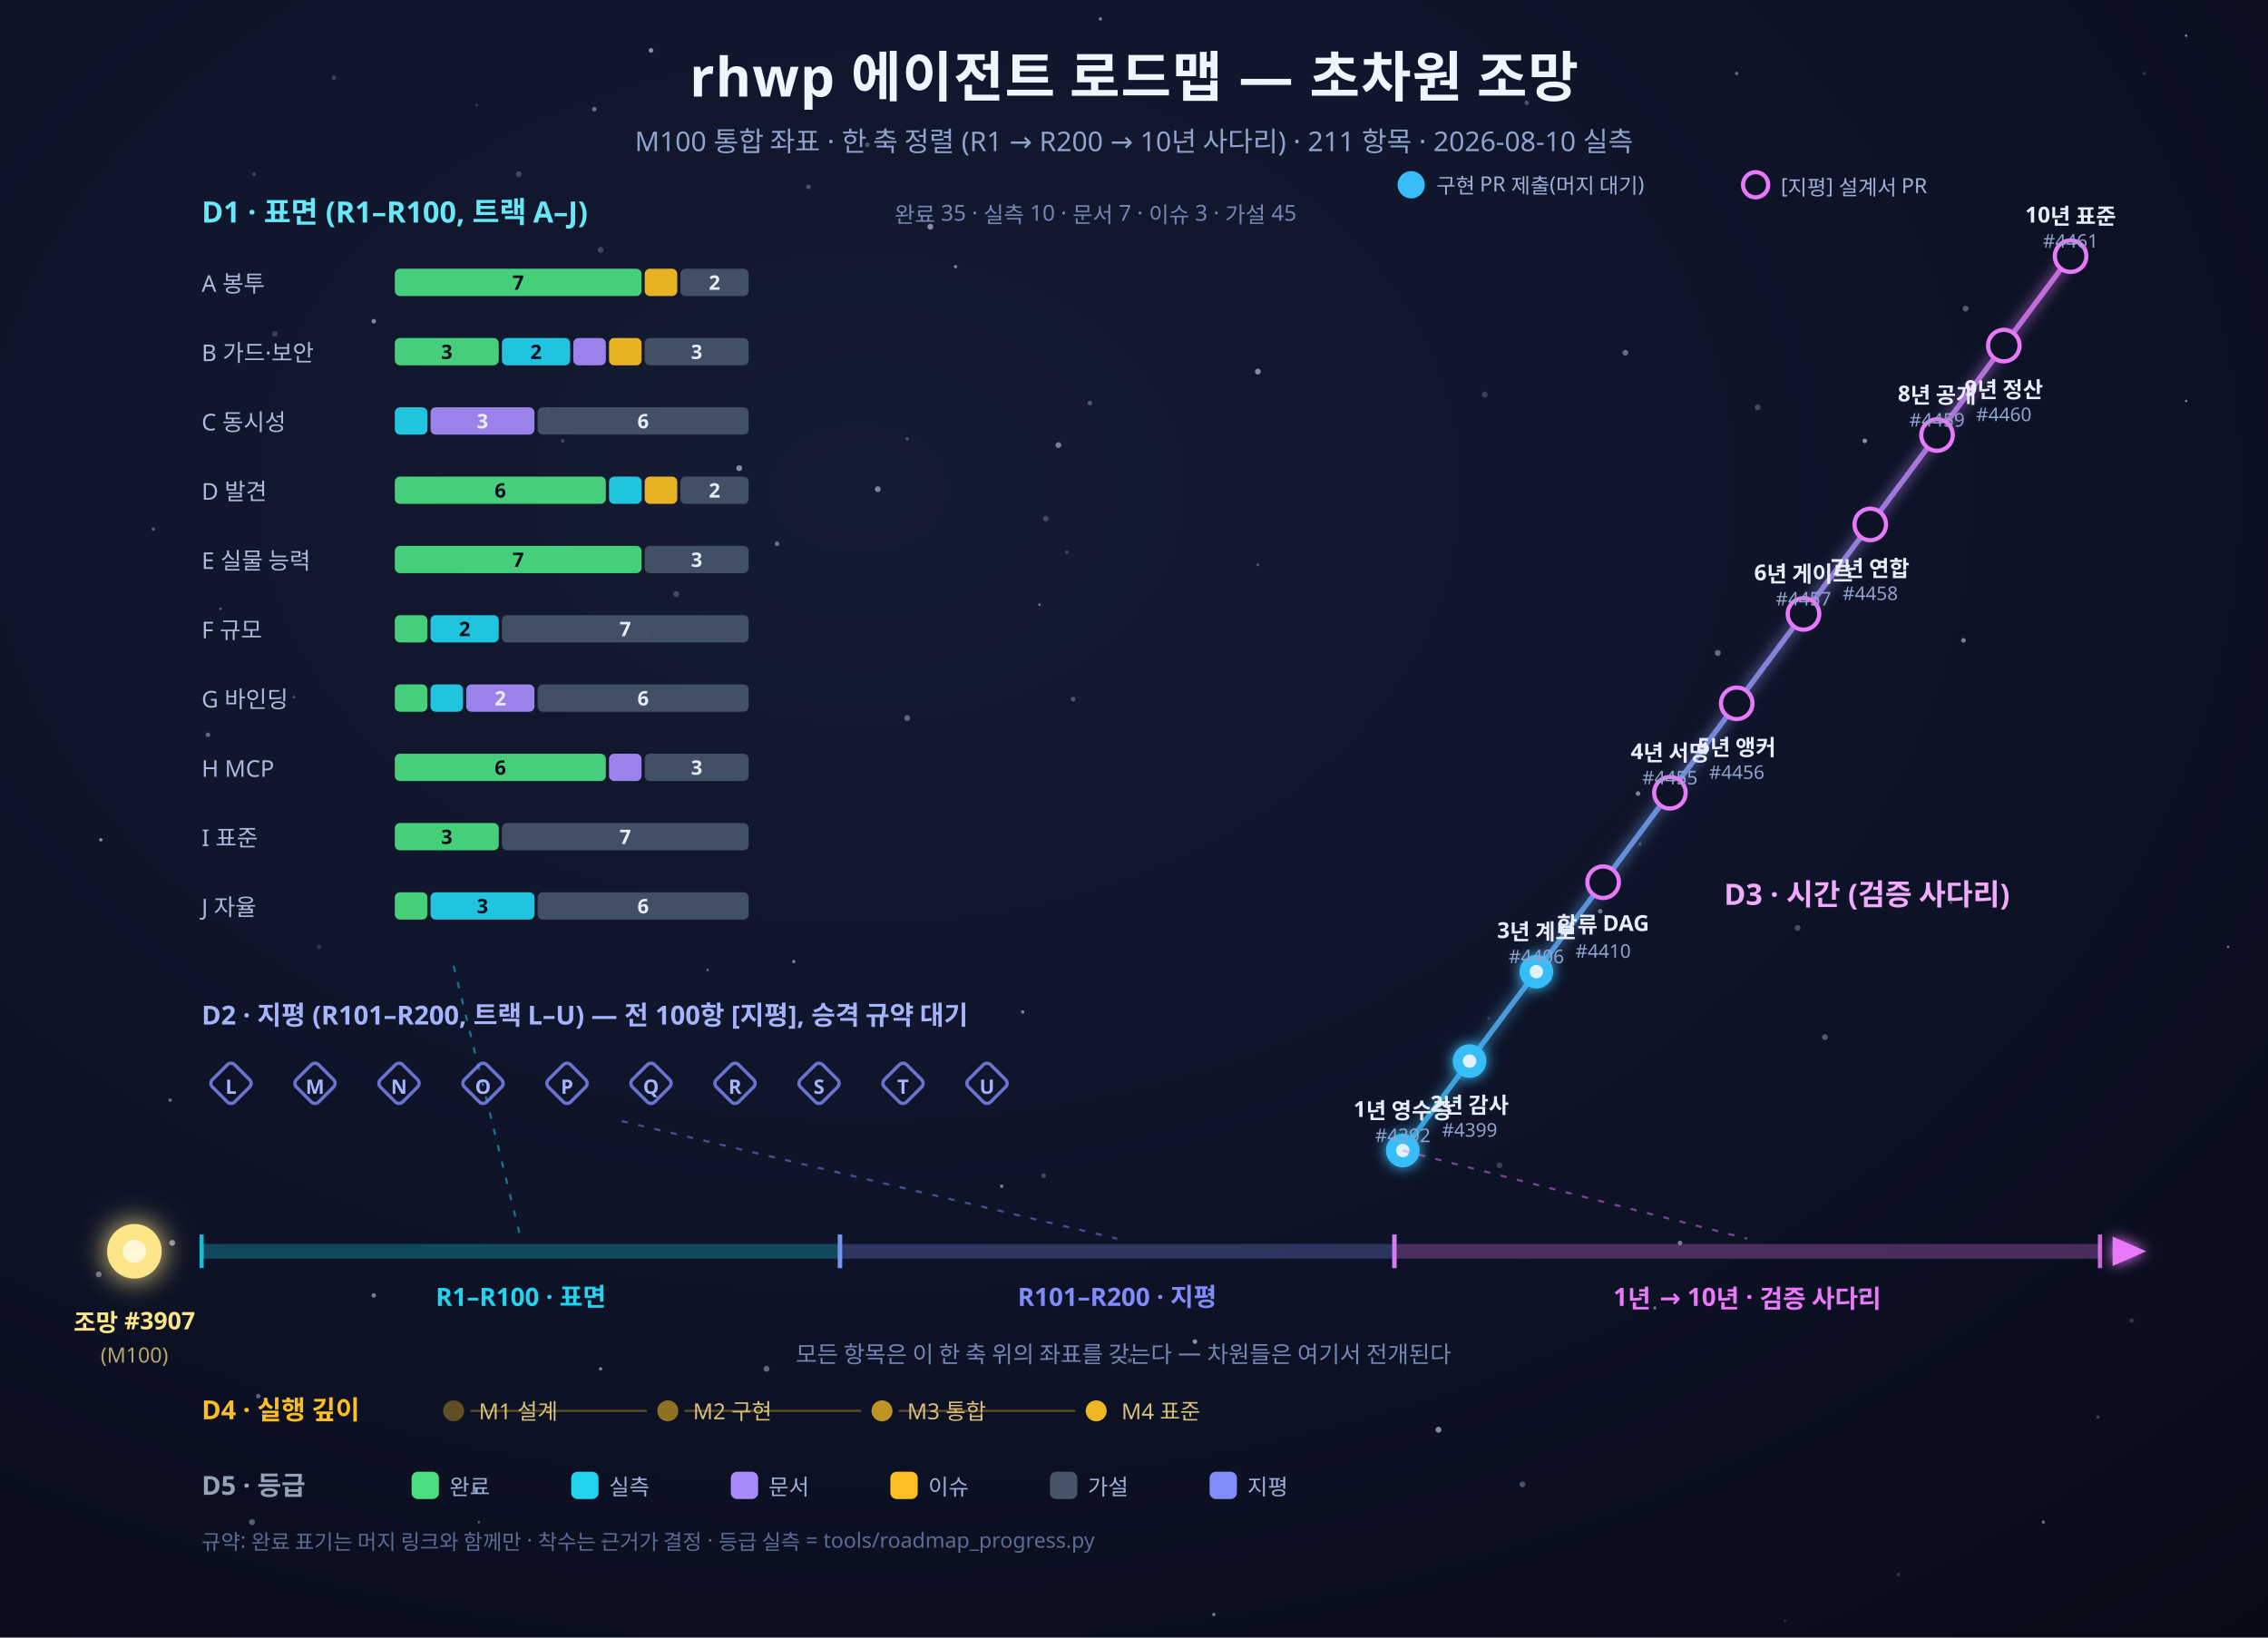
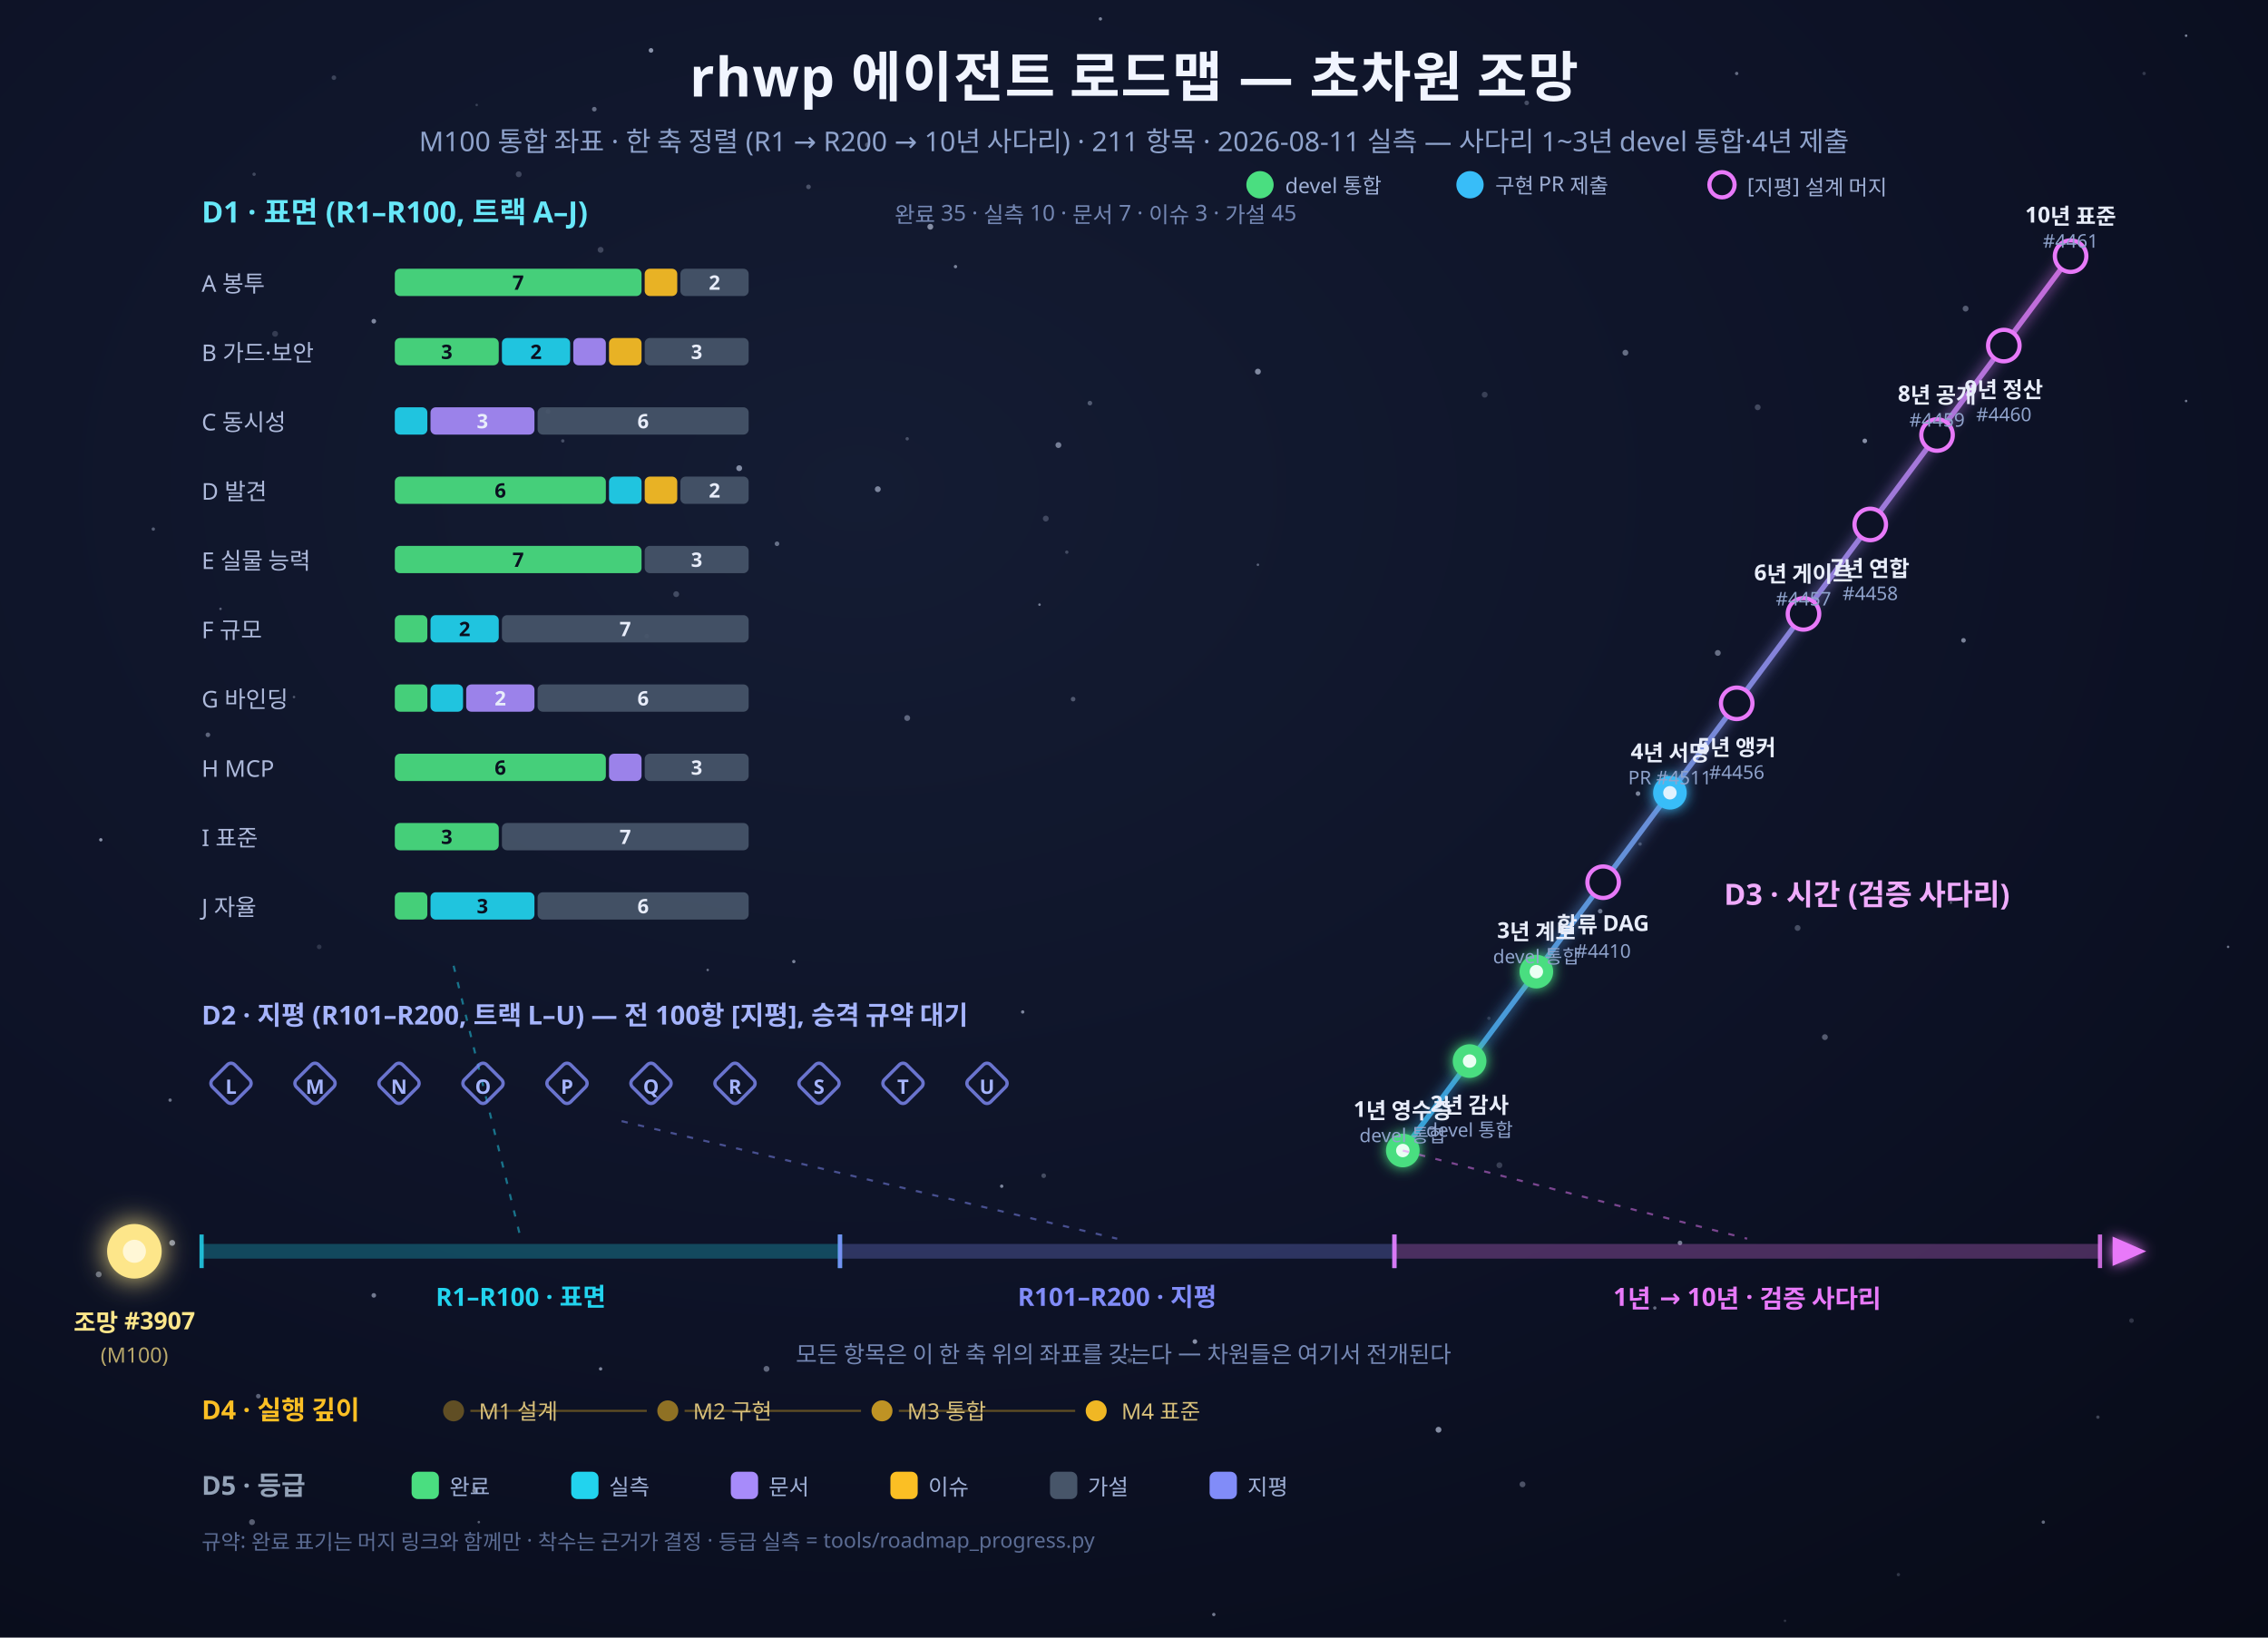
<svg xmlns="http://www.w3.org/2000/svg" width="1080" height="780" viewBox="0 0 1080 780" font-family="Segoe UI, Malgun Gothic, sans-serif">
  <defs>
    <radialGradient id="bg" cx="38%" cy="30%" r="95%">
      <stop offset="0%" stop-color="#141c33" />
      <stop offset="55%" stop-color="#0d1226" />
      <stop offset="100%" stop-color="#070a16" />
    </radialGradient>
    <linearGradient id="axis" x1="0" y1="0" x2="1" y2="0">
      <stop offset="0%" stop-color="#22d3ee" />
      <stop offset="55%" stop-color="#818cf8" />
      <stop offset="100%" stop-color="#e879f9" />
    </linearGradient>
    <linearGradient id="ladder" x1="0" y1="1" x2="1" y2="0">
      <stop offset="0%" stop-color="#38bdf8" />
      <stop offset="100%" stop-color="#e879f9" />
    </linearGradient>
    <filter id="glow" x="-60%" y="-60%" width="220%" height="220%">
      <feGaussianBlur stdDeviation="3.2" result="b" />
      <feMerge>
        <feMergeNode in="b" />
        <feMergeNode in="SourceGraphic" />
      </feMerge>
    </filter>
    <filter id="glow2" x="-80%" y="-80%" width="260%" height="260%">
      <feGaussianBlur stdDeviation="7" result="b" />
      <feMerge>
        <feMergeNode in="b" />
        <feMergeNode in="SourceGraphic" />
      </feMerge>
    </filter>
  </defs>
  <rect width="1080" height="780" fill="url(#bg)" />
  <circle cx="762" cy="434" r="1.1" fill="#dbe6ff" opacity="0.47" />
  <circle cx="774" cy="168" r="1.4" fill="#dbe6ff" opacity="0.42" />
  <circle cx="504" cy="212" r="1.4" fill="#dbe6ff" opacity="0.49" />
  <circle cx="780" cy="378" r="1.1" fill="#dbe6ff" opacity="0.53" />
  <circle cx="1041" cy="17" r="0.6" fill="#dbe6ff" opacity="0.55" />
  <circle cx="999" cy="675" r="0.8" fill="#dbe6ff" opacity="0.25" />
  <circle cx="432" cy="209" r="0.8" fill="#dbe6ff" opacity="0.27" />
  <circle cx="709" cy="485" r="0.8" fill="#dbe6ff" opacity="0.16" />
  <circle cx="322" cy="283" r="1.4" fill="#dbe6ff" opacity="0.24" />
  <circle cx="935" cy="305" r="1.1" fill="#dbe6ff" opacity="0.53" />
  <circle cx="157" cy="736" r="0.6" fill="#dbe6ff" opacity="0.28" />
  <circle cx="886" cy="615" r="1.1" fill="#dbe6ff" opacity="0.44" />
  <circle cx="707" cy="188" r="1.4" fill="#dbe6ff" opacity="0.20" />
  <circle cx="818" cy="311" r="1.4" fill="#dbe6ff" opacity="0.43" />
  <circle cx="286" cy="119" r="1.4" fill="#dbe6ff" opacity="0.23" />
  <circle cx="788" cy="623" r="0.8" fill="#dbe6ff" opacity="0.42" />
  <circle cx="121" cy="83" r="0.8" fill="#dbe6ff" opacity="0.24" />
  <circle cx="869" cy="494" r="1.4" fill="#dbe6ff" opacity="0.34" />
  <circle cx="286" cy="652" r="0.8" fill="#dbe6ff" opacity="0.55" />
  <circle cx="685" cy="681" r="1.4" fill="#dbe6ff" opacity="0.58" />
  <circle cx="1041" cy="191" r="0.6" fill="#dbe6ff" opacity="0.50" />
  <circle cx="519" cy="192" r="1.1" fill="#dbe6ff" opacity="0.32" />
  <circle cx="99" cy="350" r="1.1" fill="#dbe6ff" opacity="0.39" />
  <circle cx="152" cy="451" r="1.1" fill="#dbe6ff" opacity="0.16" />
  <circle cx="827" cy="35" r="0.8" fill="#dbe6ff" opacity="0.42" />
  <circle cx="123" cy="665" r="1.1" fill="#dbe6ff" opacity="0.38" />
  <circle cx="81" cy="524" r="0.8" fill="#dbe6ff" opacity="0.46" />
  <circle cx="385" cy="89" r="1.1" fill="#dbe6ff" opacity="0.28" />
  <circle cx="48" cy="400" r="0.8" fill="#dbe6ff" opacity="0.60" />
  <circle cx="120" cy="725" r="1.4" fill="#dbe6ff" opacity="0.37" />
  <circle cx="283" cy="52" r="1.1" fill="#dbe6ff" opacity="0.42" />
  <circle cx="455" cy="127" r="0.8" fill="#dbe6ff" opacity="0.52" />
  <circle cx="268" cy="210" r="0.8" fill="#dbe6ff" opacity="0.26" />
  <circle cx="140" cy="332" r="0.6" fill="#dbe6ff" opacity="0.31" />
  <circle cx="178" cy="617" r="1.1" fill="#dbe6ff" opacity="0.49" />
  <circle cx="800" cy="592" r="1.1" fill="#dbe6ff" opacity="0.50" />
  <circle cx="837" cy="194" r="1.4" fill="#dbe6ff" opacity="0.25" />
  <circle cx="365" cy="652" r="1.4" fill="#dbe6ff" opacity="0.40" />
  <circle cx="936" cy="147" r="1.4" fill="#dbe6ff" opacity="0.35" />
  <circle cx="418" cy="233" r="1.4" fill="#dbe6ff" opacity="0.52" />
  <circle cx="159" cy="37" r="1.1" fill="#dbe6ff" opacity="0.22" />
  <circle cx="727" cy="49" r="1.1" fill="#dbe6ff" opacity="0.27" />
  <circle cx="1021" cy="35" r="0.8" fill="#dbe6ff" opacity="0.19" />
  <circle cx="578" cy="769" r="0.8" fill="#dbe6ff" opacity="0.50" />
  <circle cx="352" cy="223" r="1.4" fill="#dbe6ff" opacity="0.56" />
  <circle cx="378" cy="458" r="0.8" fill="#dbe6ff" opacity="0.52" />
  <circle cx="443" cy="108" r="1.4" fill="#dbe6ff" opacity="0.57" />
  <circle cx="1061" cy="451" r="0.6" fill="#dbe6ff" opacity="0.47" />
  <circle cx="73" cy="252" r="0.8" fill="#dbe6ff" opacity="0.35" />
  <circle cx="227" cy="50" r="0.6" fill="#dbe6ff" opacity="0.20" />
  <circle cx="599" cy="177" r="1.4" fill="#dbe6ff" opacity="0.55" />
  <circle cx="508" cy="263" r="0.8" fill="#dbe6ff" opacity="0.24" />
  <circle cx="725" cy="707" r="1.4" fill="#dbe6ff" opacity="0.31" />
  <circle cx="856" cy="442" r="1.4" fill="#dbe6ff" opacity="0.28" />
  <circle cx="82" cy="592" r="1.4" fill="#dbe6ff" opacity="0.58" />
  <circle cx="495" cy="288" r="0.6" fill="#dbe6ff" opacity="0.50" />
  <circle cx="247" cy="83" r="1.4" fill="#dbe6ff" opacity="0.23" />
  <circle cx="413" cy="69" r="1.1" fill="#dbe6ff" opacity="0.29" />
  <circle cx="569" cy="639" r="1.1" fill="#dbe6ff" opacity="0.60" />
  <circle cx="599" cy="269" r="0.6" fill="#dbe6ff" opacity="0.37" />
  <circle cx="370" cy="259" r="1.1" fill="#dbe6ff" opacity="0.42" />
  <circle cx="929" cy="430" r="0.6" fill="#dbe6ff" opacity="0.33" />
  <circle cx="1015" cy="629" r="1.1" fill="#dbe6ff" opacity="0.18" />
  <circle cx="781" cy="402" r="0.8" fill="#dbe6ff" opacity="0.26" />
  <circle cx="261" cy="196" r="1.1" fill="#dbe6ff" opacity="0.25" />
  <circle cx="888" cy="210" r="1.1" fill="#dbe6ff" opacity="0.59" />
  <circle cx="850" cy="772" r="0.6" fill="#dbe6ff" opacity="0.18" />
  <circle cx="714" cy="555" r="1.4" fill="#dbe6ff" opacity="0.21" />
  <circle cx="228" cy="725" r="0.6" fill="#dbe6ff" opacity="0.38" />
  <circle cx="432" cy="342" r="1.4" fill="#dbe6ff" opacity="0.38" />
  <circle cx="498" cy="247" r="1.4" fill="#dbe6ff" opacity="0.23" />
  <circle cx="511" cy="333" r="1.1" fill="#dbe6ff" opacity="0.31" />
  <circle cx="524" cy="9" r="0.8" fill="#dbe6ff" opacity="0.52" />
  <circle cx="497" cy="560" r="1.1" fill="#dbe6ff" opacity="0.27" />
  <circle cx="973" cy="725" r="0.8" fill="#dbe6ff" opacity="0.44" />
  <circle cx="288" cy="734" r="1.1" fill="#dbe6ff" opacity="0.19" />
  <circle cx="226" cy="710" r="1.1" fill="#dbe6ff" opacity="0.53" />
  <circle cx="487" cy="482" r="0.8" fill="#dbe6ff" opacity="0.54" />
  <circle cx="47" cy="607" r="1.4" fill="#dbe6ff" opacity="0.42" />
  <circle cx="337" cy="462" r="0.6" fill="#dbe6ff" opacity="0.43" />
  <circle cx="105" cy="290" r="0.6" fill="#dbe6ff" opacity="0.36" />
  <circle cx="533" cy="616" r="0.6" fill="#dbe6ff" opacity="0.25" />
  <circle cx="126" cy="674" r="1.4" fill="#dbe6ff" opacity="0.29" />
  <circle cx="477" cy="565" r="0.8" fill="#dbe6ff" opacity="0.55" />
  <circle cx="538" cy="648" r="1.1" fill="#dbe6ff" opacity="0.31" />
  <circle cx="308" cy="303" r="1.1" fill="#dbe6ff" opacity="0.26" />
  <circle cx="178" cy="153" r="1.1" fill="#dbe6ff" opacity="0.55" />
  <circle cx="310" cy="24" r="1.1" fill="#dbe6ff" opacity="0.60" />
  <circle cx="904" cy="750" r="0.8" fill="#dbe6ff" opacity="0.19" />
  <circle cx="131" cy="159" r="1.4" fill="#dbe6ff" opacity="0.18" />
  <text x="540.0" y="46" font-size="26" fill="#f1f5ff" text-anchor="middle" font-weight="bold" opacity="1.0" letter-spacing="0.5">rhwp 에이전트 로드맵 — 초차원 조망</text>
-   <text x="540.0" y="72" font-size="13" fill="#8fa3cc" text-anchor="middle" font-weight="normal" opacity="1.0">M100 통합 좌표 · 한 축 정렬 (R1 → R200 → 10년 사다리) · 211 항목 · 2026-08-10 실측</text>
+   <text x="540.0" y="72" font-size="13" fill="#8fa3cc" text-anchor="middle" font-weight="normal" opacity="1.0">M100 통합 좌표 · 한 축 정렬 (R1 → R200 → 10년 사다리) · 211 항목 · 2026-08-11 실측 — 사다리 1~3년 devel 통합·4년 제출</text>
  <line x1="64" y1="596" x2="1006" y2="596" stroke="url(#axis)" stroke-width="3.5" filter="url(#glow)" />
  <path d="M 1006 589 L 1022 596 L 1006 603 Z" fill="#e879f9" filter="url(#glow)" />
  <circle cx="64" cy="596" r="13" fill="#fde68a" filter="url(#glow2)" />
  <circle cx="64" cy="596" r="5.5" fill="#fff7d6" />
  <text x="64" y="634" font-size="11.5" fill="#fde68a" text-anchor="middle" font-weight="bold" opacity="1.0">조망 #3907</text>
  <text x="64" y="649" font-size="10" fill="#b8a76a" text-anchor="middle" font-weight="normal" opacity="1.0">(M100)</text>
  <line x1="96" y1="596" x2="400" y2="596" stroke="#22d3ee" stroke-width="7" opacity="0.28" />
  <line x1="96" y1="588" x2="96" y2="604" stroke="#22d3ee" stroke-width="2" opacity="0.85" />
  <line x1="400" y1="588" x2="400" y2="604" stroke="#22d3ee" stroke-width="2" opacity="0.85" />
  <text x="248.0" y="622" font-size="12" fill="#22d3ee" text-anchor="middle" font-weight="bold" opacity="1.0">R1–R100 · 표면</text>
  <line x1="400" y1="596" x2="664" y2="596" stroke="#818cf8" stroke-width="7" opacity="0.28" />
  <line x1="400" y1="588" x2="400" y2="604" stroke="#818cf8" stroke-width="2" opacity="0.85" />
  <line x1="664" y1="588" x2="664" y2="604" stroke="#818cf8" stroke-width="2" opacity="0.85" />
  <text x="532.0" y="622" font-size="12" fill="#818cf8" text-anchor="middle" font-weight="bold" opacity="1.0">R101–R200 · 지평</text>
  <line x1="664" y1="596" x2="1000" y2="596" stroke="#e879f9" stroke-width="7" opacity="0.28" />
  <line x1="664" y1="588" x2="664" y2="604" stroke="#e879f9" stroke-width="2" opacity="0.85" />
  <line x1="1000" y1="588" x2="1000" y2="604" stroke="#e879f9" stroke-width="2" opacity="0.85" />
  <text x="832.0" y="622" font-size="12" fill="#e879f9" text-anchor="middle" font-weight="bold" opacity="1.0">1년 → 10년 · 검증 사다리</text>
  <text x="535" y="649" font-size="11" fill="#7487b3" text-anchor="middle" font-weight="normal" opacity="1.0">모든 항목은 이 한 축 위의 좌표를 갖는다 — 차원들은 여기서 전개된다</text>
  <text x="96" y="106" font-size="14" fill="#67e8f9" text-anchor="start" font-weight="bold" opacity="1.0">D1 · 표면 (R1–R100, 트랙 A–J)</text>
  <text x="426" y="106" font-size="10.5" fill="#7487b3" text-anchor="start" font-weight="normal" opacity="1.0">완료 35 · 실측 10 · 문서 7 · 이슈 3 · 가설 45</text>
  <text x="96" y="139" font-size="11" fill="#aebadb" text-anchor="start" font-weight="normal" opacity="1.0">A 봉투</text>
  <rect x="188" y="128" width="117.5" height="13" rx="2.5" fill="#4ade80" opacity="0.92" />
  <text x="246.75" y="138" font-size="9.5" fill="#0b1020" text-anchor="middle" font-weight="bold" opacity="1.0">7</text>
  <rect x="307" y="128" width="15.5" height="13" rx="2.5" fill="#fbbf24" opacity="0.92" />
  <rect x="324" y="128" width="32.5" height="13" rx="2.5" fill="#475569" opacity="0.92" />
  <text x="340.25" y="138" font-size="9.5" fill="#e8edfa" text-anchor="middle" font-weight="bold" opacity="1.0">2</text>
  <text x="96" y="172" font-size="11" fill="#aebadb" text-anchor="start" font-weight="normal" opacity="1.0">B 가드·보안</text>
  <rect x="188" y="161" width="49.5" height="13" rx="2.5" fill="#4ade80" opacity="0.92" />
  <text x="212.75" y="171" font-size="9.5" fill="#0b1020" text-anchor="middle" font-weight="bold" opacity="1.0">3</text>
  <rect x="239" y="161" width="32.5" height="13" rx="2.5" fill="#22d3ee" opacity="0.92" />
  <text x="255.25" y="171" font-size="9.5" fill="#0b1020" text-anchor="middle" font-weight="bold" opacity="1.0">2</text>
  <rect x="273" y="161" width="15.5" height="13" rx="2.5" fill="#a78bfa" opacity="0.92" />
  <rect x="290" y="161" width="15.5" height="13" rx="2.5" fill="#fbbf24" opacity="0.92" />
  <rect x="307" y="161" width="49.5" height="13" rx="2.5" fill="#475569" opacity="0.92" />
  <text x="331.75" y="171" font-size="9.5" fill="#e8edfa" text-anchor="middle" font-weight="bold" opacity="1.0">3</text>
  <text x="96" y="205" font-size="11" fill="#aebadb" text-anchor="start" font-weight="normal" opacity="1.0">C 동시성</text>
  <rect x="188" y="194" width="15.5" height="13" rx="2.5" fill="#22d3ee" opacity="0.92" />
  <rect x="205" y="194" width="49.5" height="13" rx="2.5" fill="#a78bfa" opacity="0.92" />
  <text x="229.75" y="204" font-size="9.5" fill="#e8edfa" text-anchor="middle" font-weight="bold" opacity="1.0">3</text>
  <rect x="256" y="194" width="100.5" height="13" rx="2.5" fill="#475569" opacity="0.92" />
  <text x="306.25" y="204" font-size="9.5" fill="#e8edfa" text-anchor="middle" font-weight="bold" opacity="1.0">6</text>
  <text x="96" y="238" font-size="11" fill="#aebadb" text-anchor="start" font-weight="normal" opacity="1.0">D 발견</text>
  <rect x="188" y="227" width="100.5" height="13" rx="2.5" fill="#4ade80" opacity="0.92" />
  <text x="238.25" y="237" font-size="9.5" fill="#0b1020" text-anchor="middle" font-weight="bold" opacity="1.0">6</text>
  <rect x="290" y="227" width="15.5" height="13" rx="2.5" fill="#22d3ee" opacity="0.92" />
  <rect x="307" y="227" width="15.5" height="13" rx="2.5" fill="#fbbf24" opacity="0.92" />
  <rect x="324" y="227" width="32.5" height="13" rx="2.5" fill="#475569" opacity="0.92" />
  <text x="340.25" y="237" font-size="9.5" fill="#e8edfa" text-anchor="middle" font-weight="bold" opacity="1.0">2</text>
  <text x="96" y="271" font-size="11" fill="#aebadb" text-anchor="start" font-weight="normal" opacity="1.0">E 실물 능력</text>
  <rect x="188" y="260" width="117.5" height="13" rx="2.5" fill="#4ade80" opacity="0.92" />
  <text x="246.75" y="270" font-size="9.5" fill="#0b1020" text-anchor="middle" font-weight="bold" opacity="1.0">7</text>
  <rect x="307" y="260" width="49.5" height="13" rx="2.5" fill="#475569" opacity="0.92" />
  <text x="331.75" y="270" font-size="9.5" fill="#e8edfa" text-anchor="middle" font-weight="bold" opacity="1.0">3</text>
  <text x="96" y="304" font-size="11" fill="#aebadb" text-anchor="start" font-weight="normal" opacity="1.0">F 규모</text>
  <rect x="188" y="293" width="15.5" height="13" rx="2.5" fill="#4ade80" opacity="0.92" />
  <rect x="205" y="293" width="32.5" height="13" rx="2.5" fill="#22d3ee" opacity="0.92" />
  <text x="221.25" y="303" font-size="9.5" fill="#0b1020" text-anchor="middle" font-weight="bold" opacity="1.0">2</text>
  <rect x="239" y="293" width="117.5" height="13" rx="2.5" fill="#475569" opacity="0.92" />
  <text x="297.75" y="303" font-size="9.5" fill="#e8edfa" text-anchor="middle" font-weight="bold" opacity="1.0">7</text>
  <text x="96" y="337" font-size="11" fill="#aebadb" text-anchor="start" font-weight="normal" opacity="1.0">G 바인딩</text>
  <rect x="188" y="326" width="15.5" height="13" rx="2.5" fill="#4ade80" opacity="0.92" />
  <rect x="205" y="326" width="15.5" height="13" rx="2.5" fill="#22d3ee" opacity="0.92" />
  <rect x="222" y="326" width="32.5" height="13" rx="2.5" fill="#a78bfa" opacity="0.92" />
  <text x="238.25" y="336" font-size="9.5" fill="#e8edfa" text-anchor="middle" font-weight="bold" opacity="1.0">2</text>
  <rect x="256" y="326" width="100.5" height="13" rx="2.5" fill="#475569" opacity="0.92" />
  <text x="306.25" y="336" font-size="9.5" fill="#e8edfa" text-anchor="middle" font-weight="bold" opacity="1.0">6</text>
  <text x="96" y="370" font-size="11" fill="#aebadb" text-anchor="start" font-weight="normal" opacity="1.0">H MCP</text>
  <rect x="188" y="359" width="100.5" height="13" rx="2.5" fill="#4ade80" opacity="0.92" />
  <text x="238.25" y="369" font-size="9.5" fill="#0b1020" text-anchor="middle" font-weight="bold" opacity="1.0">6</text>
  <rect x="290" y="359" width="15.5" height="13" rx="2.5" fill="#a78bfa" opacity="0.92" />
  <rect x="307" y="359" width="49.5" height="13" rx="2.5" fill="#475569" opacity="0.92" />
  <text x="331.75" y="369" font-size="9.5" fill="#e8edfa" text-anchor="middle" font-weight="bold" opacity="1.0">3</text>
  <text x="96" y="403" font-size="11" fill="#aebadb" text-anchor="start" font-weight="normal" opacity="1.0">I 표준</text>
  <rect x="188" y="392" width="49.5" height="13" rx="2.5" fill="#4ade80" opacity="0.92" />
  <text x="212.75" y="402" font-size="9.5" fill="#0b1020" text-anchor="middle" font-weight="bold" opacity="1.0">3</text>
  <rect x="239" y="392" width="117.5" height="13" rx="2.5" fill="#475569" opacity="0.92" />
  <text x="297.75" y="402" font-size="9.5" fill="#e8edfa" text-anchor="middle" font-weight="bold" opacity="1.0">7</text>
  <text x="96" y="436" font-size="11" fill="#aebadb" text-anchor="start" font-weight="normal" opacity="1.0">J 자율</text>
  <rect x="188" y="425" width="15.5" height="13" rx="2.5" fill="#4ade80" opacity="0.92" />
  <rect x="205" y="425" width="49.5" height="13" rx="2.5" fill="#22d3ee" opacity="0.92" />
  <text x="229.75" y="435" font-size="9.5" fill="#0b1020" text-anchor="middle" font-weight="bold" opacity="1.0">3</text>
  <rect x="256" y="425" width="100.5" height="13" rx="2.5" fill="#475569" opacity="0.92" />
  <text x="306.25" y="435" font-size="9.5" fill="#e8edfa" text-anchor="middle" font-weight="bold" opacity="1.0">6</text>
  <line x1="216" y1="460" x2="248" y2="590" stroke="#22d3ee" stroke-width="1" stroke-dasharray="3 5" opacity="0.5" />
  <text x="96" y="488" font-size="12.5" fill="#a5b4fc" text-anchor="start" font-weight="bold" opacity="1.0">D2 · 지평 (R101–R200, 트랙 L–U) — 전 100항 [지평], 승격 규약 대기</text>
  <g transform="translate(110,516) rotate(45)">
    <rect x="-7.5" y="-7.5" width="15" height="15" rx="2.5" fill="none" stroke="#818cf8" stroke-width="1.6" opacity="0.8" />
  </g>
  <text x="110" y="521" font-size="9.5" fill="#a5b4fc" text-anchor="middle" font-weight="bold" opacity="1.0">L</text>
  <g transform="translate(150,516) rotate(45)">
    <rect x="-7.5" y="-7.5" width="15" height="15" rx="2.5" fill="none" stroke="#818cf8" stroke-width="1.6" opacity="0.8" />
  </g>
  <text x="150" y="521" font-size="9.5" fill="#a5b4fc" text-anchor="middle" font-weight="bold" opacity="1.0">M</text>
  <g transform="translate(190,516) rotate(45)">
    <rect x="-7.5" y="-7.5" width="15" height="15" rx="2.5" fill="none" stroke="#818cf8" stroke-width="1.6" opacity="0.8" />
  </g>
  <text x="190" y="521" font-size="9.5" fill="#a5b4fc" text-anchor="middle" font-weight="bold" opacity="1.0">N</text>
  <g transform="translate(230,516) rotate(45)">
    <rect x="-7.5" y="-7.5" width="15" height="15" rx="2.5" fill="none" stroke="#818cf8" stroke-width="1.6" opacity="0.8" />
  </g>
  <text x="230" y="521" font-size="9.5" fill="#a5b4fc" text-anchor="middle" font-weight="bold" opacity="1.0">O</text>
  <g transform="translate(270,516) rotate(45)">
    <rect x="-7.5" y="-7.5" width="15" height="15" rx="2.5" fill="none" stroke="#818cf8" stroke-width="1.6" opacity="0.8" />
  </g>
  <text x="270" y="521" font-size="9.5" fill="#a5b4fc" text-anchor="middle" font-weight="bold" opacity="1.0">P</text>
  <g transform="translate(310,516) rotate(45)">
    <rect x="-7.5" y="-7.5" width="15" height="15" rx="2.5" fill="none" stroke="#818cf8" stroke-width="1.6" opacity="0.8" />
  </g>
  <text x="310" y="521" font-size="9.5" fill="#a5b4fc" text-anchor="middle" font-weight="bold" opacity="1.0">Q</text>
  <g transform="translate(350,516) rotate(45)">
    <rect x="-7.5" y="-7.5" width="15" height="15" rx="2.5" fill="none" stroke="#818cf8" stroke-width="1.6" opacity="0.8" />
  </g>
  <text x="350" y="521" font-size="9.5" fill="#a5b4fc" text-anchor="middle" font-weight="bold" opacity="1.0">R</text>
  <g transform="translate(390,516) rotate(45)">
    <rect x="-7.5" y="-7.5" width="15" height="15" rx="2.5" fill="none" stroke="#818cf8" stroke-width="1.6" opacity="0.8" />
  </g>
  <text x="390" y="521" font-size="9.5" fill="#a5b4fc" text-anchor="middle" font-weight="bold" opacity="1.0">S</text>
  <g transform="translate(430,516) rotate(45)">
    <rect x="-7.5" y="-7.5" width="15" height="15" rx="2.5" fill="none" stroke="#818cf8" stroke-width="1.6" opacity="0.8" />
  </g>
  <text x="430" y="521" font-size="9.5" fill="#a5b4fc" text-anchor="middle" font-weight="bold" opacity="1.0">T</text>
  <g transform="translate(470,516) rotate(45)">
    <rect x="-7.5" y="-7.5" width="15" height="15" rx="2.5" fill="none" stroke="#818cf8" stroke-width="1.6" opacity="0.8" />
  </g>
  <text x="470" y="521" font-size="9.5" fill="#a5b4fc" text-anchor="middle" font-weight="bold" opacity="1.0">U</text>
  <line x1="296" y1="534" x2="532" y2="590" stroke="#818cf8" stroke-width="1" stroke-dasharray="3 5" opacity="0.5" />
  <line x1="668" y1="548" x2="986" y2="122" stroke="url(#ladder)" stroke-width="2.5" opacity="0.85" filter="url(#glow)" />
  <text x="889.0" y="431.0" font-size="14" fill="#f0abfc" text-anchor="middle" font-weight="bold" opacity="1.0">D3 · 시간 (검증 사다리)</text>
-   <circle cx="668.0" cy="548.0" r="8" fill="#38bdf8" filter="url(#glow)" />
-   <circle cx="668.0" cy="548.0" r="3.2" fill="#e0f2fe" />
+   <circle cx="668.0" cy="548.0" r="8" fill="#4ade80" filter="url(#glow)" />
+   <circle cx="668.0" cy="548.0" r="3.2" fill="#eafff3" />
  <text x="668.0" y="532.0" font-size="10.5" fill="#e8edfa" text-anchor="middle" font-weight="bold" opacity="1.0">1년 영수증</text>
-   <text x="668.0" y="544.0" font-size="9" fill="#8fa3cc" text-anchor="middle" font-weight="normal" opacity="1.0">#4392</text>
-   <circle cx="699.8" cy="505.4" r="8" fill="#38bdf8" filter="url(#glow)" />
-   <circle cx="699.8" cy="505.4" r="3.2" fill="#e0f2fe" />
+   <text x="668.0" y="544.0" font-size="9" fill="#8fa3cc" text-anchor="middle" font-weight="normal" opacity="1.0">devel 통합</text>
+   <circle cx="699.8" cy="505.4" r="8" fill="#4ade80" filter="url(#glow)" />
+   <circle cx="699.8" cy="505.4" r="3.2" fill="#eafff3" />
  <text x="699.8" y="529.4" font-size="10.5" fill="#e8edfa" text-anchor="middle" font-weight="bold" opacity="1.0">2년 감사</text>
-   <text x="699.8" y="541.4" font-size="9" fill="#8fa3cc" text-anchor="middle" font-weight="normal" opacity="1.0">#4399</text>
-   <circle cx="731.6" cy="462.8" r="8" fill="#38bdf8" filter="url(#glow)" />
-   <circle cx="731.6" cy="462.8" r="3.2" fill="#e0f2fe" />
+   <text x="699.8" y="541.4" font-size="9" fill="#8fa3cc" text-anchor="middle" font-weight="normal" opacity="1.0">devel 통합</text>
+   <circle cx="731.6" cy="462.8" r="8" fill="#4ade80" filter="url(#glow)" />
+   <circle cx="731.6" cy="462.8" r="3.2" fill="#eafff3" />
  <text x="731.6" y="446.8" font-size="10.5" fill="#e8edfa" text-anchor="middle" font-weight="bold" opacity="1.0">3년 계보</text>
-   <text x="731.6" y="458.8" font-size="9" fill="#8fa3cc" text-anchor="middle" font-weight="normal" opacity="1.0">#4406</text>
+   <text x="731.6" y="458.8" font-size="9" fill="#8fa3cc" text-anchor="middle" font-weight="normal" opacity="1.0">devel 통합</text>
  <circle cx="763.4" cy="420.2" r="7.5" fill="#0d1226" stroke="#e879f9" stroke-width="2" />
  <text x="763.4" y="444.2" font-size="10.5" fill="#e8edfa" text-anchor="middle" font-weight="bold" opacity="1.0">합류 DAG</text>
  <text x="763.4" y="456.2" font-size="9" fill="#8fa3cc" text-anchor="middle" font-weight="normal" opacity="1.0">#4410</text>
-   <circle cx="795.2" cy="377.6" r="7.5" fill="#0d1226" stroke="#e879f9" stroke-width="2" />
+   <circle cx="795.2" cy="377.6" r="8" fill="#38bdf8" filter="url(#glow)" />
+   <circle cx="795.2" cy="377.6" r="3.2" fill="#e0f2fe" />
  <text x="795.2" y="361.6" font-size="10.5" fill="#e8edfa" text-anchor="middle" font-weight="bold" opacity="1.0">4년 서명</text>
-   <text x="795.2" y="373.6" font-size="9" fill="#8fa3cc" text-anchor="middle" font-weight="normal" opacity="1.0">#4455</text>
+   <text x="795.2" y="373.6" font-size="9" fill="#8fa3cc" text-anchor="middle" font-weight="normal" opacity="1.0">PR #4511</text>
  <circle cx="827.0" cy="335.0" r="7.5" fill="#0d1226" stroke="#e879f9" stroke-width="2" />
  <text x="827.0" y="359.0" font-size="10.5" fill="#e8edfa" text-anchor="middle" font-weight="bold" opacity="1.0">5년 앵커</text>
  <text x="827.0" y="371.0" font-size="9" fill="#8fa3cc" text-anchor="middle" font-weight="normal" opacity="1.0">#4456</text>
  <circle cx="858.8" cy="292.4" r="7.5" fill="#0d1226" stroke="#e879f9" stroke-width="2" />
  <text x="858.8" y="276.4" font-size="10.5" fill="#e8edfa" text-anchor="middle" font-weight="bold" opacity="1.0">6년 게이트</text>
  <text x="858.8" y="288.4" font-size="9" fill="#8fa3cc" text-anchor="middle" font-weight="normal" opacity="1.0">#4457</text>
  <circle cx="890.6" cy="249.8" r="7.5" fill="#0d1226" stroke="#e879f9" stroke-width="2" />
  <text x="890.6" y="273.8" font-size="10.5" fill="#e8edfa" text-anchor="middle" font-weight="bold" opacity="1.0">7년 연합</text>
  <text x="890.6" y="285.8" font-size="9" fill="#8fa3cc" text-anchor="middle" font-weight="normal" opacity="1.0">#4458</text>
  <circle cx="922.4" cy="207.2" r="7.5" fill="#0d1226" stroke="#e879f9" stroke-width="2" />
  <text x="922.4" y="191.2" font-size="10.5" fill="#e8edfa" text-anchor="middle" font-weight="bold" opacity="1.0">8년 공개</text>
  <text x="922.4" y="203.2" font-size="9" fill="#8fa3cc" text-anchor="middle" font-weight="normal" opacity="1.0">#4459</text>
  <circle cx="954.2" cy="164.6" r="7.5" fill="#0d1226" stroke="#e879f9" stroke-width="2" />
  <text x="954.2" y="188.6" font-size="10.5" fill="#e8edfa" text-anchor="middle" font-weight="bold" opacity="1.0">9년 정산</text>
  <text x="954.2" y="200.6" font-size="9" fill="#8fa3cc" text-anchor="middle" font-weight="normal" opacity="1.0">#4460</text>
  <circle cx="986.0" cy="122.0" r="7.5" fill="#0d1226" stroke="#e879f9" stroke-width="2" />
  <text x="986.0" y="106.0" font-size="10.5" fill="#e8edfa" text-anchor="middle" font-weight="bold" opacity="1.0">10년 표준</text>
  <text x="986.0" y="118.0" font-size="9" fill="#8fa3cc" text-anchor="middle" font-weight="normal" opacity="1.0">#4461</text>
  <line x1="668" y1="548" x2="832" y2="590" stroke="#e879f9" stroke-width="1" stroke-dasharray="3 5" opacity="0.5" />
-   <circle cx="672" cy="88" r="6.5" fill="#38bdf8" />
-   <text x="684" y="92" font-size="10" fill="#9fb0d6" text-anchor="start" font-weight="normal" opacity="1.0">구현 PR 제출(머지 대기)</text>
-   <circle cx="836" cy="88" r="6" fill="#0d1226" stroke="#e879f9" stroke-width="2" />
-   <text x="848" y="92" font-size="10" fill="#9fb0d6" text-anchor="start" font-weight="normal" opacity="1.0">[지평] 설계서 PR</text>
+   <circle cx="600" cy="88" r="6.5" fill="#4ade80" />
+   <text x="612" y="92" font-size="10" fill="#9fb0d6" text-anchor="start" font-weight="normal" opacity="1.0">devel 통합</text>
+   <circle cx="700" cy="88" r="6.5" fill="#38bdf8" />
+   <text x="712" y="92" font-size="10" fill="#9fb0d6" text-anchor="start" font-weight="normal" opacity="1.0">구현 PR 제출</text>
+   <circle cx="820" cy="88" r="6" fill="#0d1226" stroke="#e879f9" stroke-width="2" />
+   <text x="832" y="92" font-size="10" fill="#9fb0d6" text-anchor="start" font-weight="normal" opacity="1.0">[지평] 설계 머지</text>
  <text x="96" y="676" font-size="12.5" fill="#fbbf24" text-anchor="start" font-weight="bold" opacity="1.0">D4 · 실행 깊이</text>
  <circle cx="216" cy="672" r="5" fill="#fbbf24" opacity="0.35" />
  <line x1="224" y1="672" x2="308" y2="672" stroke="#fbbf24" stroke-width="1" opacity="0.35" />
  <text x="228" y="676" font-size="10.5" fill="#d8c07a" text-anchor="start" font-weight="normal" opacity="1.0">M1 설계</text>
  <circle cx="318" cy="672" r="5" fill="#fbbf24" opacity="0.55" />
  <line x1="326" y1="672" x2="410" y2="672" stroke="#fbbf24" stroke-width="1" opacity="0.35" />
  <text x="330" y="676" font-size="10.5" fill="#d8c07a" text-anchor="start" font-weight="normal" opacity="1.0">M2 구현</text>
  <circle cx="420" cy="672" r="5" fill="#fbbf24" opacity="0.75" />
  <line x1="428" y1="672" x2="512" y2="672" stroke="#fbbf24" stroke-width="1" opacity="0.35" />
  <text x="432" y="676" font-size="10.5" fill="#d8c07a" text-anchor="start" font-weight="normal" opacity="1.0">M3 통합</text>
  <circle cx="522" cy="672" r="5" fill="#fbbf24" opacity="0.95" />
  <text x="534" y="676" font-size="10.5" fill="#d8c07a" text-anchor="start" font-weight="normal" opacity="1.0">M4 표준</text>
  <text x="96" y="712" font-size="12.5" fill="#94a3b8" text-anchor="start" font-weight="bold" opacity="1.0">D5 · 등급</text>
  <rect x="196" y="701" width="13" height="13" rx="3" fill="#4ade80" />
  <text x="214" y="712" font-size="10.5" fill="#9fb0d6" text-anchor="start" font-weight="normal" opacity="1.0">완료</text>
  <rect x="272" y="701" width="13" height="13" rx="3" fill="#22d3ee" />
  <text x="290" y="712" font-size="10.5" fill="#9fb0d6" text-anchor="start" font-weight="normal" opacity="1.0">실측</text>
  <rect x="348" y="701" width="13" height="13" rx="3" fill="#a78bfa" />
  <text x="366" y="712" font-size="10.5" fill="#9fb0d6" text-anchor="start" font-weight="normal" opacity="1.0">문서</text>
  <rect x="424" y="701" width="13" height="13" rx="3" fill="#fbbf24" />
  <text x="442" y="712" font-size="10.5" fill="#9fb0d6" text-anchor="start" font-weight="normal" opacity="1.0">이슈</text>
  <rect x="500" y="701" width="13" height="13" rx="3" fill="#475569" />
  <text x="518" y="712" font-size="10.5" fill="#9fb0d6" text-anchor="start" font-weight="normal" opacity="1.0">가설</text>
  <rect x="576" y="701" width="13" height="13" rx="3" fill="#818cf8" />
  <text x="594" y="712" font-size="10.5" fill="#9fb0d6" text-anchor="start" font-weight="normal" opacity="1.0">지평</text>
  <text x="96" y="738" font-size="10" fill="#5b6c94" text-anchor="start" font-weight="normal" opacity="1.0">규약: 완료 표기는 머지 링크와 함께만 · 착수는 근거가 결정 · 등급 실측 = tools/roadmap_progress.py</text>
</svg>
